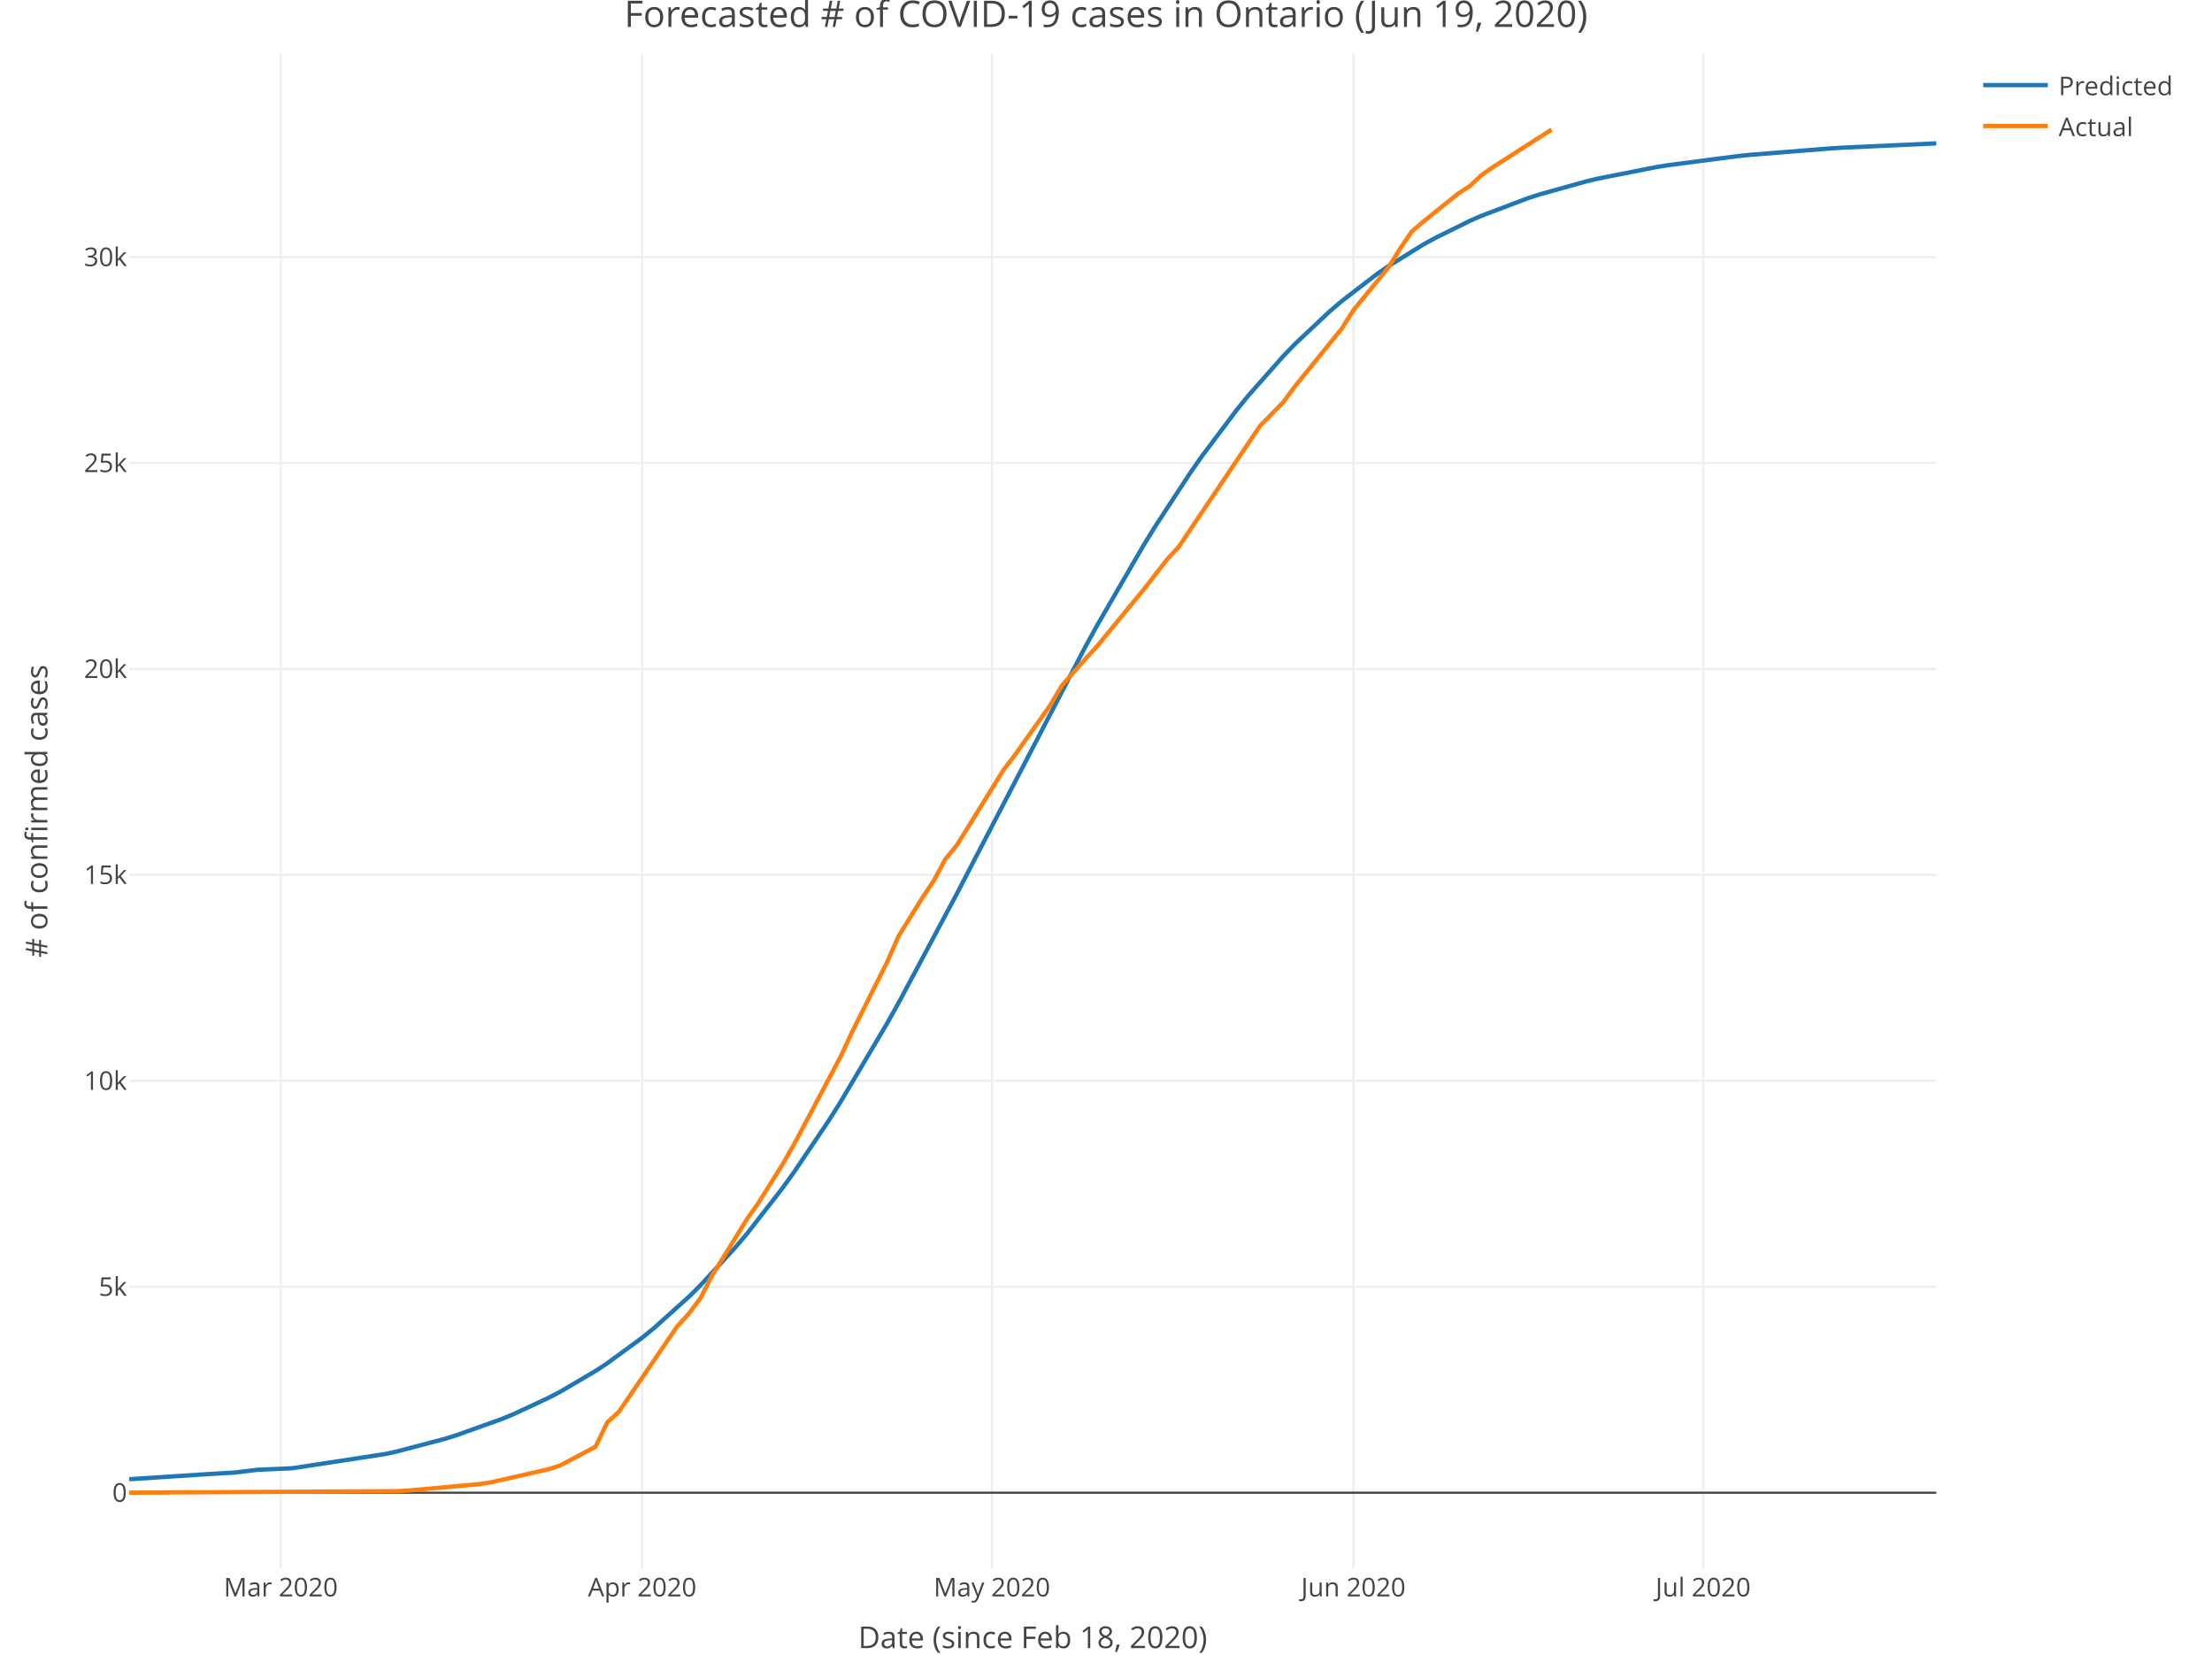
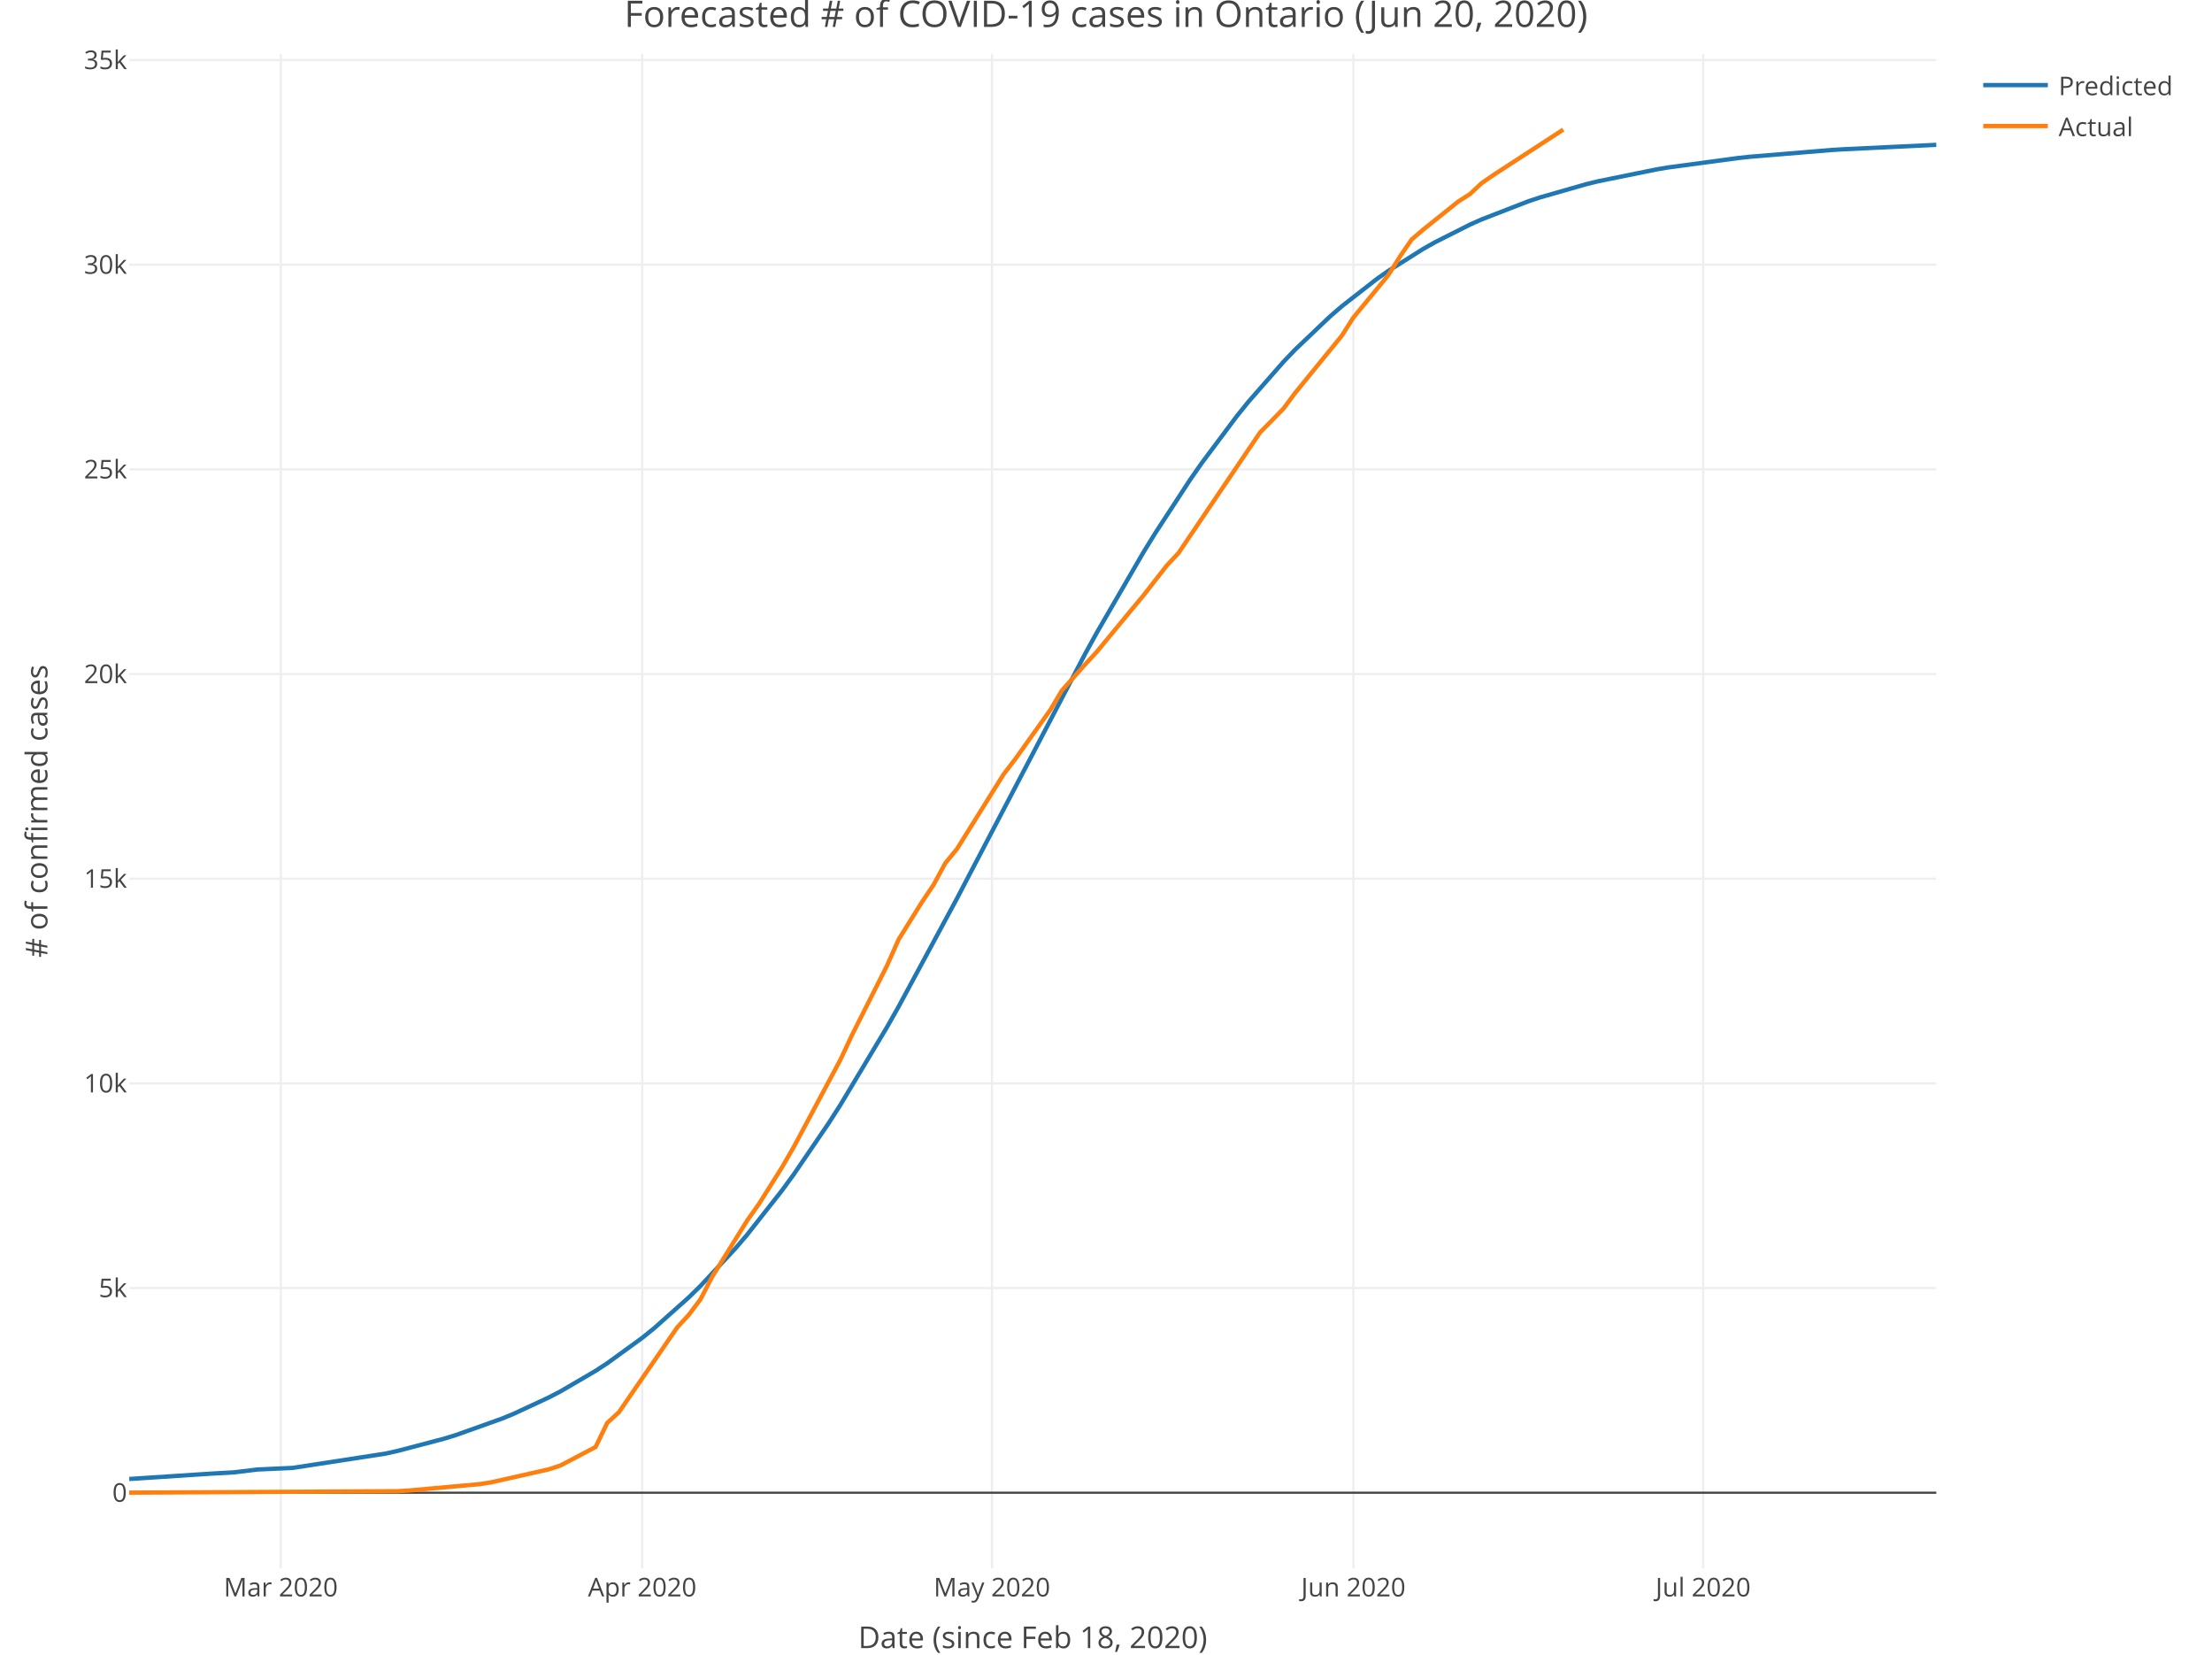
<svg xmlns="http://www.w3.org/2000/svg" class="main-svg" width="1027" height="768" style="" viewBox="0 0 1027 768">
  <rect x="0" y="0" width="1027" height="768" style="fill: rgb(255, 255, 255); fill-opacity: 1;" />
-   <defs id="defs-115698">
+   <defs id="defs-d50cdb">
    <g class="clips">
-       <clipPath id="clip115698xyplot" class="plotclip">
+       <clipPath id="clipd50cdbxyplot" class="plotclip">
        <rect width="839" height="703" />
      </clipPath>
-       <clipPath class="axesclip" id="clip115698x">
+       <clipPath class="axesclip" id="clipd50cdbx">
        <rect x="60" y="0" width="839" height="768" />
      </clipPath>
-       <clipPath class="axesclip" id="clip115698y">
+       <clipPath class="axesclip" id="clipd50cdby">
        <rect x="0" y="25" width="1027" height="703" />
      </clipPath>
-       <clipPath class="axesclip" id="clip115698xy">
+       <clipPath class="axesclip" id="clipd50cdbxy">
        <rect x="60" y="25" width="839" height="703" />
      </clipPath>
    </g>
    <g class="gradients" />
  </defs>
  <g class="bglayer" />
  <g class="layer-below">
    <g class="imagelayer" />
    <g class="shapelayer" />
  </g>
  <g class="cartesianlayer">
    <g class="subplot xy">
      <g class="layer-subplot">
        <g class="shapelayer" />
        <g class="imagelayer" />
      </g>
      <g class="gridlayer">
        <g class="x">
          <path class="xgrid crisp" transform="translate(130.37,0)" d="M0,25v703" style="stroke: rgb(238, 238, 238); stroke-opacity: 1; stroke-width: 1px;" />
          <path class="xgrid crisp" transform="translate(298.17,0)" d="M0,25v703" style="stroke: rgb(238, 238, 238); stroke-opacity: 1; stroke-width: 1px;" />
          <path class="xgrid crisp" transform="translate(460.55,0)" d="M0,25v703" style="stroke: rgb(238, 238, 238); stroke-opacity: 1; stroke-width: 1px;" />
          <path class="xgrid crisp" transform="translate(628.35,0)" d="M0,25v703" style="stroke: rgb(238, 238, 238); stroke-opacity: 1; stroke-width: 1px;" />
          <path class="xgrid crisp" transform="translate(790.74,0)" d="M0,25v703" style="stroke: rgb(238, 238, 238); stroke-opacity: 1; stroke-width: 1px;" />
        </g>
        <g class="y">
-           <path class="ygrid crisp" transform="translate(0,597.28)" d="M60,0h839" style="stroke: rgb(238, 238, 238); stroke-opacity: 1; stroke-width: 1px;" />
-           <path class="ygrid crisp" transform="translate(0,501.69)" d="M60,0h839" style="stroke: rgb(238, 238, 238); stroke-opacity: 1; stroke-width: 1px;" />
-           <path class="ygrid crisp" transform="translate(0,406.1)" d="M60,0h839" style="stroke: rgb(238, 238, 238); stroke-opacity: 1; stroke-width: 1px;" />
-           <path class="ygrid crisp" transform="translate(0,310.5)" d="M60,0h839" style="stroke: rgb(238, 238, 238); stroke-opacity: 1; stroke-width: 1px;" />
-           <path class="ygrid crisp" transform="translate(0,214.91)" d="M60,0h839" style="stroke: rgb(238, 238, 238); stroke-opacity: 1; stroke-width: 1px;" />
-           <path class="ygrid crisp" transform="translate(0,119.32)" d="M60,0h839" style="stroke: rgb(238, 238, 238); stroke-opacity: 1; stroke-width: 1px;" />
+           <path class="ygrid crisp" transform="translate(0,597.87)" d="M60,0h839" style="stroke: rgb(238, 238, 238); stroke-opacity: 1; stroke-width: 1px;" />
+           <path class="ygrid crisp" transform="translate(0,502.87)" d="M60,0h839" style="stroke: rgb(238, 238, 238); stroke-opacity: 1; stroke-width: 1px;" />
+           <path class="ygrid crisp" transform="translate(0,407.87)" d="M60,0h839" style="stroke: rgb(238, 238, 238); stroke-opacity: 1; stroke-width: 1px;" />
+           <path class="ygrid crisp" transform="translate(0,312.87)" d="M60,0h839" style="stroke: rgb(238, 238, 238); stroke-opacity: 1; stroke-width: 1px;" />
+           <path class="ygrid crisp" transform="translate(0,217.87)" d="M60,0h839" style="stroke: rgb(238, 238, 238); stroke-opacity: 1; stroke-width: 1px;" />
+           <path class="ygrid crisp" transform="translate(0,122.87)" d="M60,0h839" style="stroke: rgb(238, 238, 238); stroke-opacity: 1; stroke-width: 1px;" />
+           <path class="ygrid crisp" transform="translate(0,27.87)" d="M60,0h839" style="stroke: rgb(238, 238, 238); stroke-opacity: 1; stroke-width: 1px;" />
        </g>
      </g>
      <g class="zerolinelayer">
        <path class="yzl zl crisp" transform="translate(0,692.87)" d="M60,0h839" style="stroke: rgb(68, 68, 68); stroke-opacity: 1; stroke-width: 1px;" />
      </g>
      <path class="xlines-below" />
      <path class="ylines-below" />
      <g class="overlines-below" />
      <g class="xaxislayer-below" />
      <g class="yaxislayer-below" />
      <g class="overaxes-below" />
-       <g class="plot" transform="translate(60, 25)" clip-path="url('#clip115698xyplot')">
+       <g class="plot" transform="translate(60, 25)" clip-path="url('#clipd50cdbxyplot')">
        <g class="scatterlayer mlayer">
-           <g class="trace scatter traceed1ba7" style="stroke-miterlimit: 2; opacity: 1;">
+           <g class="trace scatter tracebf78c1" style="stroke-miterlimit: 2; opacity: 1;">
            <g class="fills" />
            <g class="errorbars" />
            <g class="lines">
-               <path class="js-line" d="M0,661.61L37.89,659.14L48.72,658.54L59.54,657.23L75.78,656.5L119.08,649.87L124.5,648.66L146.15,642.97L151.56,641.31L173.21,633.56L178.63,631.32L194.86,623.73L200.28,620.89L216.52,611.34L221.93,607.79L238.17,595.91L243.58,591.51L259.82,576.93L265.23,571.57L281.47,553.96L286.88,547.56L303.12,526.72L308.54,519.23L324.77,495.15L330.19,486.6L351.84,450.06L357.25,440.4L384.32,389.73L389.73,379.27L443.86,275.31L449.27,265.48L470.92,228.13L476.34,219.36L492.57,194.56L497.99,186.81L514.23,165.22L519.64,158.57L535.88,140.22L541.29,134.63L557.53,119.37L562.94,114.77L579.18,102.29L584.59,98.56L600.83,88.5L606.25,85.51L622.48,77.5L627.9,75.13L649.55,66.94L654.96,65.19L676.61,59.16L682.03,57.87L709.09,52.54L714.5,51.66L746.98,47.44L752.39,46.88L790.28,43.86L795.7,43.53L839,41.55" style="vector-effect: non-scaling-stroke; fill: none; stroke: rgb(31, 119, 180); stroke-opacity: 1; stroke-width: 2px; opacity: 1;" />
+               <path class="js-line" d="M0,661.5L37.89,659.02L48.72,658.41L59.54,657.09L75.78,656.36L119.08,649.7L124.5,648.49L146.15,642.8L151.56,641.14L173.21,633.42L178.63,631.18L194.86,623.62L200.28,620.8L216.52,611.31L221.93,607.78L238.17,595.99L243.58,591.63L259.82,577.18L265.23,571.88L281.47,554.45L286.88,548.12L303.12,527.51L308.54,520.1L324.77,496.3L330.19,487.85L351.84,451.73L357.25,442.17L384.32,392.03L389.73,381.67L443.86,278.4L449.27,268.59L470.92,231.29L476.34,222.51L492.57,197.65L497.99,189.88L514.23,168.17L519.64,161.47L535.88,142.96L541.29,137.31L557.53,121.87L562.94,117.2L579.18,104.53L584.59,100.73L600.83,90.5L606.25,87.44L622.48,79.26L627.9,76.84L649.55,68.45L654.96,66.65L676.61,60.45L682.03,59.13L709.09,53.63L714.5,52.72L746.98,48.35L752.39,47.77L790.28,44.63L795.7,44.29L839,42.23" style="vector-effect: non-scaling-stroke; fill: none; stroke: rgb(31, 119, 180); stroke-opacity: 1; stroke-width: 2px; opacity: 1;" />
            </g>
            <g class="points" />
            <g class="text" />
          </g>
-           <g class="trace scatter tracee6f5d7" style="stroke-miterlimit: 2; opacity: 1;">
+           <g class="trace scatter trace614686" style="stroke-miterlimit: 2; opacity: 1;">
            <g class="fills" />
            <g class="errorbars" />
            <g class="lines">
-               <path class="js-line" d="M0,667.83L124.5,667.16L129.91,666.84L162.39,663.89L167.8,663.07L194.86,656.93L200.28,655.12L211.1,649.38L216.52,646.51L221.93,635.25L227.34,630.28L254.41,590.67L259.82,584.76L265.23,577.52L270.65,567L286.88,540.77L292.3,533.1L303.12,515.82L308.54,506.38L330.19,465.64L335.6,454.05L351.84,421.64L357.25,409.41L368.08,391.95L373.49,383.85L378.9,373.81L384.32,367.18L405.97,332.29L411.38,325.21L427.62,302.31L433.03,293.19L443.86,280.95L449.27,275.07L465.51,255.28L470.92,248.76L481.75,234.78L487.16,228.97L525.05,172.63L530.46,167.14L535.88,161.56L541.29,154.24L562.94,127.53L568.35,119L584.59,99.16L590.01,90.46L595.42,82.53L600.83,77.88L617.07,64.8L622.48,61.32L627.9,56.24L633.31,52.47L660.37,35.15" style="vector-effect: non-scaling-stroke; fill: none; stroke: rgb(255, 127, 14); stroke-opacity: 1; stroke-width: 2px; opacity: 1;" />
+               <path class="js-line" d="M0,667.83L124.5,667.17L129.91,666.84L162.39,663.92L167.8,663.1L194.86,657L200.28,655.2L211.1,649.5L216.52,646.65L221.93,635.46L227.34,630.52L254.41,591.15L259.82,585.28L265.23,578.08L270.65,567.63L286.88,541.56L292.3,533.94L303.12,516.76L308.54,507.38L330.19,466.89L335.6,455.37L351.84,423.17L357.25,411.01L368.08,393.66L373.49,385.61L378.9,375.63L384.32,369.04L405.97,334.36L411.38,327.33L427.62,304.57L433.03,295.51L443.86,283.35L449.27,277.5L465.51,257.83L470.92,251.35L481.75,237.46L487.16,231.69L525.05,175.69L530.46,170.24L535.88,164.69L541.29,157.42L562.94,130.87L568.35,122.4L584.59,102.68L590.01,94.03L595.42,86.15L600.83,81.53L617.07,68.53L622.48,65.08L627.9,60.02L633.31,56.28L665.79,35.15" style="vector-effect: non-scaling-stroke; fill: none; stroke: rgb(255, 127, 14); stroke-opacity: 1; stroke-width: 2px; opacity: 1;" />
            </g>
            <g class="points" />
            <g class="text" />
          </g>
        </g>
      </g>
      <g class="overplot" />
      <path class="xlines-above crisp" style="fill: none;" d="M0,0" />
      <path class="ylines-above crisp" style="fill: none;" d="M0,0" />
      <g class="overlines-above" />
      <g class="xaxislayer-above">
        <g class="xtick">
          <text text-anchor="middle" x="0" y="741" transform="translate(130.37,0)" style="font-family: 'Open Sans', verdana, arial, sans-serif; font-size: 12px; fill: rgb(68, 68, 68); fill-opacity: 1; white-space: pre;">Mar 2020</text>
        </g>
        <g class="xtick">
          <text text-anchor="middle" x="0" y="741" transform="translate(298.17,0)" style="font-family: 'Open Sans', verdana, arial, sans-serif; font-size: 12px; fill: rgb(68, 68, 68); fill-opacity: 1; white-space: pre;">Apr 2020</text>
        </g>
        <g class="xtick">
          <text text-anchor="middle" x="0" y="741" transform="translate(460.55,0)" style="font-family: 'Open Sans', verdana, arial, sans-serif; font-size: 12px; fill: rgb(68, 68, 68); fill-opacity: 1; white-space: pre;">May 2020</text>
        </g>
        <g class="xtick">
          <text text-anchor="middle" x="0" y="741" transform="translate(628.35,0)" style="font-family: 'Open Sans', verdana, arial, sans-serif; font-size: 12px; fill: rgb(68, 68, 68); fill-opacity: 1; white-space: pre;">Jun 2020</text>
        </g>
        <g class="xtick">
          <text text-anchor="middle" x="0" y="741" transform="translate(790.74,0)" style="font-family: 'Open Sans', verdana, arial, sans-serif; font-size: 12px; fill: rgb(68, 68, 68); fill-opacity: 1; white-space: pre;">Jul 2020</text>
        </g>
      </g>
      <g class="yaxislayer-above">
        <g class="ytick">
          <text text-anchor="end" x="59" y="4.2" transform="translate(0,692.87)" style="font-family: 'Open Sans', verdana, arial, sans-serif; font-size: 12px; fill: rgb(68, 68, 68); fill-opacity: 1; white-space: pre;">0</text>
        </g>
        <g class="ytick">
-           <text text-anchor="end" x="59" y="4.2" transform="translate(0,597.28)" style="font-family: 'Open Sans', verdana, arial, sans-serif; font-size: 12px; fill: rgb(68, 68, 68); fill-opacity: 1; white-space: pre;">5k</text>
+           <text text-anchor="end" x="59" y="4.2" transform="translate(0,597.87)" style="font-family: 'Open Sans', verdana, arial, sans-serif; font-size: 12px; fill: rgb(68, 68, 68); fill-opacity: 1; white-space: pre;">5k</text>
        </g>
        <g class="ytick">
-           <text text-anchor="end" x="59" y="4.2" transform="translate(0,501.69)" style="font-family: 'Open Sans', verdana, arial, sans-serif; font-size: 12px; fill: rgb(68, 68, 68); fill-opacity: 1; white-space: pre;">10k</text>
+           <text text-anchor="end" x="59" y="4.2" transform="translate(0,502.87)" style="font-family: 'Open Sans', verdana, arial, sans-serif; font-size: 12px; fill: rgb(68, 68, 68); fill-opacity: 1; white-space: pre;">10k</text>
        </g>
        <g class="ytick">
-           <text text-anchor="end" x="59" y="4.2" transform="translate(0,406.1)" style="font-family: 'Open Sans', verdana, arial, sans-serif; font-size: 12px; fill: rgb(68, 68, 68); fill-opacity: 1; white-space: pre;">15k</text>
+           <text text-anchor="end" x="59" y="4.2" transform="translate(0,407.87)" style="font-family: 'Open Sans', verdana, arial, sans-serif; font-size: 12px; fill: rgb(68, 68, 68); fill-opacity: 1; white-space: pre;">15k</text>
        </g>
        <g class="ytick">
-           <text text-anchor="end" x="59" y="4.2" transform="translate(0,310.5)" style="font-family: 'Open Sans', verdana, arial, sans-serif; font-size: 12px; fill: rgb(68, 68, 68); fill-opacity: 1; white-space: pre;">20k</text>
+           <text text-anchor="end" x="59" y="4.2" transform="translate(0,312.87)" style="font-family: 'Open Sans', verdana, arial, sans-serif; font-size: 12px; fill: rgb(68, 68, 68); fill-opacity: 1; white-space: pre;">20k</text>
        </g>
        <g class="ytick">
-           <text text-anchor="end" x="59" y="4.2" transform="translate(0,214.91)" style="font-family: 'Open Sans', verdana, arial, sans-serif; font-size: 12px; fill: rgb(68, 68, 68); fill-opacity: 1; white-space: pre;">25k</text>
+           <text text-anchor="end" x="59" y="4.2" transform="translate(0,217.87)" style="font-family: 'Open Sans', verdana, arial, sans-serif; font-size: 12px; fill: rgb(68, 68, 68); fill-opacity: 1; white-space: pre;">25k</text>
        </g>
        <g class="ytick">
-           <text text-anchor="end" x="59" y="4.2" transform="translate(0,119.32)" style="font-family: 'Open Sans', verdana, arial, sans-serif; font-size: 12px; fill: rgb(68, 68, 68); fill-opacity: 1; white-space: pre;">30k</text>
+           <text text-anchor="end" x="59" y="4.2" transform="translate(0,122.87)" style="font-family: 'Open Sans', verdana, arial, sans-serif; font-size: 12px; fill: rgb(68, 68, 68); fill-opacity: 1; white-space: pre;">30k</text>
+         </g>
+         <g class="ytick">
+           <text text-anchor="end" x="59" y="4.2" transform="translate(0,27.87)" style="font-family: 'Open Sans', verdana, arial, sans-serif; font-size: 12px; fill: rgb(68, 68, 68); fill-opacity: 1; white-space: pre;">35k</text>
        </g>
      </g>
      <g class="overaxes-above" />
    </g>
  </g>
  <g class="polarlayer" />
  <g class="ternarylayer" />
  <g class="geolayer" />
  <g class="funnelarealayer" />
  <g class="pielayer" />
  <g class="treemaplayer" />
  <g class="sunburstlayer" />
  <g class="glimages" />
-   <defs id="topdefs-115698">
+   <defs id="topdefs-d50cdb">
    <g class="clips" />
-     <clipPath id="legend115698">
+     <clipPath id="legendd50cdb">
      <rect width="101" height="48" x="0" y="0" />
    </clipPath>
  </defs>
  <g class="layer-above">
    <g class="imagelayer" />
    <g class="shapelayer" />
  </g>
  <g class="infolayer">
    <g class="legend" pointer-events="all" transform="translate(915.78, 25)">
      <rect class="bg" shape-rendering="crispEdges" style="stroke: rgb(68, 68, 68); stroke-opacity: 1; fill: rgb(255, 255, 255); fill-opacity: 1; stroke-width: 0px;" width="101" height="48" x="0" y="0" />
-       <g class="scrollbox" transform="translate(0, 0)" clip-path="url('#legend115698')">
+       <g class="scrollbox" transform="translate(0, 0)" clip-path="url('#legendd50cdb')">
        <g class="groups">
          <g class="traces" style="opacity: 1;" transform="translate(0, 14.5)">
            <text class="legendtext user-select-none" text-anchor="start" x="40" y="4.68" style="font-family: 'Open Sans', verdana, arial, sans-serif; font-size: 12px; fill: rgb(68, 68, 68); fill-opacity: 1; white-space: pre;">Predicted</text>
            <g class="layers" style="opacity: 1;">
              <g class="legendfill" />
              <g class="legendlines">
                <path class="js-line" d="M5,0h30" style="fill: none; stroke: rgb(31, 119, 180); stroke-opacity: 1; stroke-width: 2px;" />
              </g>
              <g class="legendsymbols">
                <g class="legendpoints" />
              </g>
            </g>
            <rect class="legendtoggle" pointer-events="all" x="0" y="-9.5" width="95.891" height="19" style="cursor: pointer; fill: rgb(0, 0, 0); fill-opacity: 0;" />
          </g>
          <g class="traces" style="opacity: 1;" transform="translate(0, 33.5)">
            <text class="legendtext user-select-none" text-anchor="start" x="40" y="4.68" style="font-family: 'Open Sans', verdana, arial, sans-serif; font-size: 12px; fill: rgb(68, 68, 68); fill-opacity: 1; white-space: pre;">Actual</text>
            <g class="layers" style="opacity: 1;">
              <g class="legendfill" />
              <g class="legendlines">
                <path class="js-line" d="M5,0h30" style="fill: none; stroke: rgb(255, 127, 14); stroke-opacity: 1; stroke-width: 2px;" />
              </g>
              <g class="legendsymbols">
                <g class="legendpoints" />
              </g>
            </g>
            <rect class="legendtoggle" pointer-events="all" x="0" y="-9.5" width="95.891" height="19" style="cursor: pointer; fill: rgb(0, 0, 0); fill-opacity: 0;" />
          </g>
        </g>
      </g>
      <rect class="scrollbar" rx="20" ry="3" width="0" height="0" style="fill: rgb(128, 139, 164); fill-opacity: 1;" x="0" y="0" />
    </g>
    <g class="g-gtitle">
-       <text class="gtitle" x="513.5" y="12.5" text-anchor="middle" dy="0em" style="font-family: 'Open Sans', verdana, arial, sans-serif; font-size: 17px; fill: rgb(68, 68, 68); opacity: 1; font-weight: normal; white-space: pre;">Forecasted # of COVID-19 cases in Ontario (Jun 19, 2020)</text>
+       <text class="gtitle" x="513.5" y="12.5" text-anchor="middle" dy="0em" style="font-family: 'Open Sans', verdana, arial, sans-serif; font-size: 17px; fill: rgb(68, 68, 68); opacity: 1; font-weight: normal; white-space: pre;">Forecasted # of COVID-19 cases in Ontario (Jun 20, 2020)</text>
    </g>
    <g class="g-xtitle" transform="translate(0,-15)">
      <text class="xtitle" x="479.5" y="780" text-anchor="middle" style="font-family: 'Open Sans', verdana, arial, sans-serif; font-size: 14px; fill: rgb(68, 68, 68); opacity: 1; font-weight: normal; white-space: pre;">Date (since Feb 18, 2020)</text>
    </g>
    <g class="g-ytitle">
      <text class="ytitle" transform="rotate(-90,22,376.5)" x="22" y="376.5" text-anchor="middle" style="font-family: 'Open Sans', verdana, arial, sans-serif; font-size: 14px; fill: rgb(68, 68, 68); opacity: 1; font-weight: normal; white-space: pre;"># of confirmed cases</text>
    </g>
  </g>
</svg>
